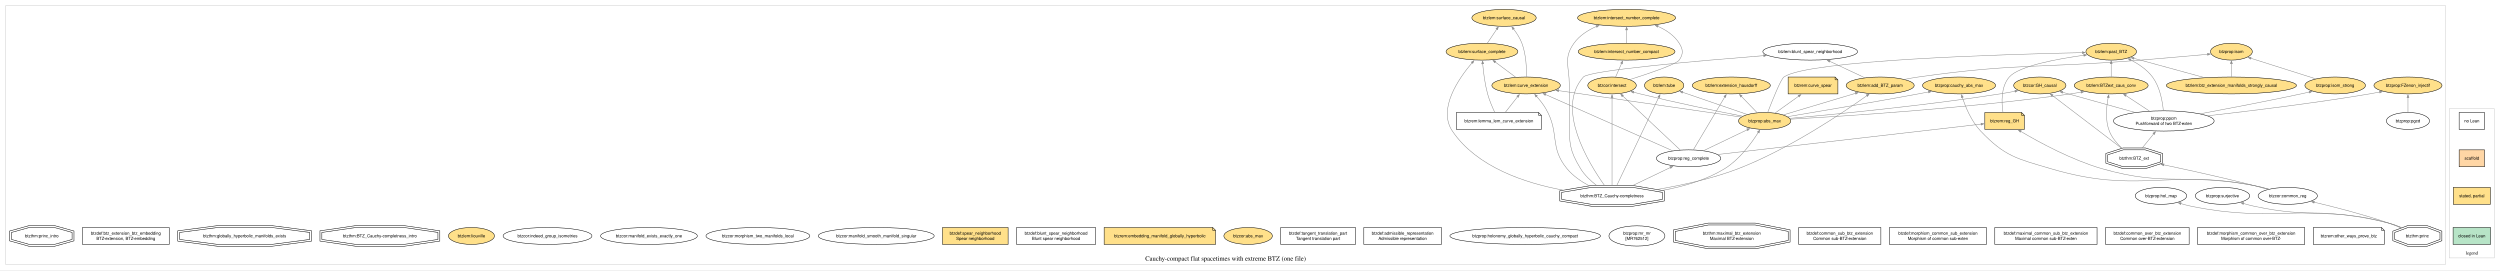
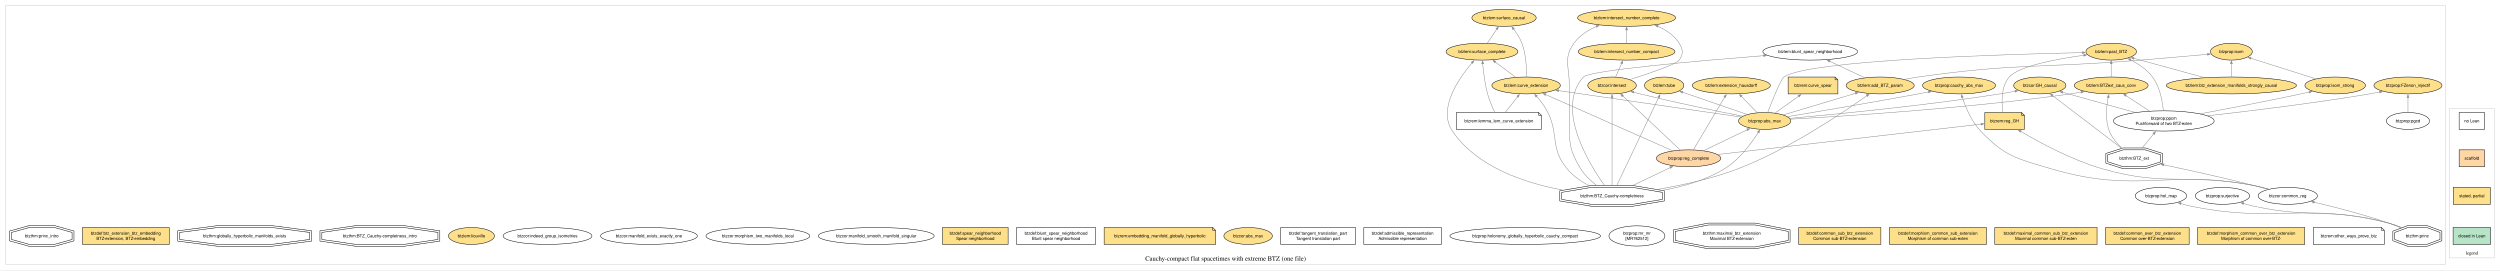
<svg xmlns="http://www.w3.org/2000/svg" width="5324pt" height="575pt" viewBox="0.00 0.00 5324.00 575.00">
  <g id="graph0" class="graph" transform="scale(1 1) rotate(0) translate(4 571.07)">
    <polygon fill="white" stroke="none" points="-4,4 -4,-571.07 5320,-571.07 5320,4 -4,4" />
    <g id="clust1" class="cluster">
      <polygon fill="none" stroke="#cccccc" points="8,-8 8,-559.07 5204,-559.07 5204,-8 8,-8" />
      <text xml:space="preserve" text-anchor="middle" x="2606" y="-15.95" font-family="Times,serif" font-size="14.00">Cauchy-compact flat spacetimes with extreme BTZ (one file)</text>
    </g>
    <g id="clust2" class="cluster">
      <polygon fill="none" stroke="#cccccc" points="5212,-21.84 5212,-339.5 5308,-339.5 5308,-21.84 5212,-21.84" />
      <text xml:space="preserve" text-anchor="middle" x="5260" y="-29.09" font-family="Times,serif" font-size="10.00">legend</text>
    </g>
    <g id="node1" class="node">
      <polygon fill="#ffffff" stroke="black" points="149.53,-61.14 149.53,-76.05 111.73,-86.59 58.27,-86.59 20.47,-76.05 20.47,-61.14 58.27,-50.59 111.73,-50.59 149.53,-61.14" />
      <polygon fill="none" stroke="black" points="153.53,-58.1 153.53,-79.09 112.27,-90.59 57.73,-90.59 16.47,-79.09 16.47,-58.1 57.73,-46.59 112.27,-46.59 153.53,-58.1" />
      <text xml:space="preserve" text-anchor="middle" x="85" y="-65.67" font-family="Helvetica,sans-Serif" font-size="9.00">btzthm:princ_intro</text>
    </g>
    <g id="node2" class="node">
-       <polygon fill="#ffffff" stroke="black" points="356.38,-86.59 171.62,-86.59 171.62,-50.59 356.38,-50.59 356.38,-86.59" />
+       <polygon fill="#ffe08a" stroke="black" points="356.38,-86.59 171.62,-86.59 171.62,-50.59 356.38,-50.59 356.38,-86.59" />
      <text xml:space="preserve" text-anchor="middle" x="264" y="-71.29" font-family="Helvetica,sans-Serif" font-size="9.00">btzdef:btz_extension_btz_embedding</text>
      <text xml:space="preserve" text-anchor="middle" x="264" y="-60.04" font-family="Helvetica,sans-Serif" font-size="9.00">BTZ-extension, BTZ-embedding</text>
    </g>
    <g id="node3" class="node">
      <polygon fill="#ffffff" stroke="black" points="655.5,-61.14 655.5,-76.05 574.37,-86.59 459.63,-86.59 378.5,-76.05 378.5,-61.14 459.63,-50.59 574.37,-50.59 655.5,-61.14" />
      <polygon fill="none" stroke="black" points="659.5,-57.62 659.5,-79.56 574.63,-90.59 459.37,-90.59 374.5,-79.56 374.5,-57.62 459.37,-46.59 574.63,-46.59 659.5,-57.62" />
      <text xml:space="preserve" text-anchor="middle" x="517" y="-65.67" font-family="Helvetica,sans-Serif" font-size="9.00">btzthm:globally_hyperbolic_manifolds_exists</text>
    </g>
    <g id="node4" class="node">
      <polygon fill="#ffffff" stroke="black" points="928.61,-61.14 928.61,-76.05 856.2,-86.59 753.8,-86.59 681.39,-76.05 681.39,-61.14 753.8,-50.59 856.2,-50.59 928.61,-61.14" />
      <polygon fill="none" stroke="black" points="932.61,-57.68 932.61,-79.51 856.49,-90.59 753.51,-90.59 677.39,-79.51 677.39,-57.68 753.51,-46.59 856.49,-46.59 932.61,-57.68" />
      <text xml:space="preserve" text-anchor="middle" x="805" y="-65.67" font-family="Helvetica,sans-Serif" font-size="9.00">btzthm:BTZ_Cauchy-completness_intro</text>
    </g>
    <g id="node5" class="node">
      <ellipse fill="#ffe08a" stroke="black" cx="1000" cy="-68.59" rx="48.96" ry="18" />
      <text xml:space="preserve" text-anchor="middle" x="1000" y="-65.67" font-family="Helvetica,sans-Serif" font-size="9.00">btzlem:liouville</text>
    </g>
    <g id="node6" class="node">
      <ellipse fill="#ffe08a" stroke="black" cx="4748" cy="-461.07" rx="44.53" ry="18" />
      <text xml:space="preserve" text-anchor="middle" x="4748" y="-458.15" font-family="Helvetica,sans-Serif" font-size="9.00">btzprop:isom</text>
    </g>
    <g id="node7" class="node">
      <ellipse fill="#ffffff" stroke="black" cx="1162" cy="-68.59" rx="94.67" ry="18" />
      <text xml:space="preserve" text-anchor="middle" x="1162" y="-65.67" font-family="Helvetica,sans-Serif" font-size="9.00">btzcor:indeed_group_isometries</text>
    </g>
    <g id="node8" class="node">
      <ellipse fill="#ffffff" stroke="black" cx="1378" cy="-68.59" rx="103.1" ry="18" />
      <text xml:space="preserve" text-anchor="middle" x="1378" y="-65.67" font-family="Helvetica,sans-Serif" font-size="9.00">btzcor:manifold_exists_exactly_one</text>
    </g>
    <g id="node9" class="node">
      <ellipse fill="#ffffff" stroke="black" cx="1610" cy="-68.59" rx="110.65" ry="18" />
      <text xml:space="preserve" text-anchor="middle" x="1610" y="-65.67" font-family="Helvetica,sans-Serif" font-size="9.00">btzcor:morphism_two_manifolds_local</text>
    </g>
    <g id="node10" class="node">
      <ellipse fill="#ffffff" stroke="black" cx="1862" cy="-68.59" rx="123.52" ry="18" />
      <text xml:space="preserve" text-anchor="middle" x="1862" y="-65.67" font-family="Helvetica,sans-Serif" font-size="9.00">btzcor:manifold_smooth_manifold_singular</text>
    </g>
    <g id="node11" class="node">
      <ellipse fill="#ffe08a" stroke="black" cx="4969" cy="-389.07" rx="64.49" ry="18" />
      <text xml:space="preserve" text-anchor="middle" x="4969" y="-386.15" font-family="Helvetica,sans-Serif" font-size="9.00">btzprop:isom_strong</text>
    </g>
    <g id="edge1" class="edge">
      <path fill="none" stroke="#888888" d="M4927.43,-403.24C4887.88,-415.76 4828.71,-434.51 4789.27,-447" />
      <polygon fill="#888888" stroke="#888888" points="4788.67,-444.99 4783.58,-448.8 4789.93,-448.99 4788.67,-444.99" />
    </g>
    <g id="node12" class="node">
      <ellipse fill="#ffe08a" stroke="black" cx="4492" cy="-461.07" rx="53.84" ry="18" />
      <text xml:space="preserve" text-anchor="middle" x="4492" y="-458.15" font-family="Helvetica,sans-Serif" font-size="9.00">btzlem:past_BTZ</text>
    </g>
    <g id="node13" class="node">
      <ellipse fill="#ffe08a" stroke="black" cx="5124" cy="-389.07" rx="72.48" ry="18" />
      <text xml:space="preserve" text-anchor="middle" x="5124" y="-386.15" font-family="Helvetica,sans-Serif" font-size="9.00">btzprop:FZenon_injectif</text>
    </g>
    <g id="node14" class="node">
      <polygon fill="#ffe08a" stroke="black" points="4301.12,-331.5 4222.88,-331.5 4222.88,-295.5 4307.12,-295.5 4307.12,-325.5 4301.12,-331.5" />
      <polyline fill="none" stroke="black" points="4301.12,-331.5 4301.12,-325.5" />
      <polyline fill="none" stroke="black" points="4307.12,-325.5 4301.12,-325.5" />
      <text xml:space="preserve" text-anchor="middle" x="4265" y="-310.58" font-family="Helvetica,sans-Serif" font-size="9.00">btzrem:reg_GH</text>
    </g>
    <g id="edge2" class="edge">
      <path fill="none" stroke="#888888" d="M4261.5,-331.83C4258.42,-352.36 4256.89,-386.4 4275,-407.07 4295.71,-430.71 4377.17,-445.66 4434.16,-453.45" />
      <polygon fill="#888888" stroke="#888888" points="4433.6,-455.49 4439.83,-454.21 4434.16,-451.33 4433.6,-455.49" />
    </g>
    <g id="node15" class="node">
      <polygon fill="#ffe08a" stroke="black" points="2142.88,-86.59 2003.12,-86.59 2003.12,-50.59 2142.88,-50.59 2142.88,-86.59" />
      <text xml:space="preserve" text-anchor="middle" x="2073" y="-71.29" font-family="Helvetica,sans-Serif" font-size="9.00">btzdef:spear_neighborhood</text>
      <text xml:space="preserve" text-anchor="middle" x="2073" y="-60.04" font-family="Helvetica,sans-Serif" font-size="9.00">Spear neighborhood</text>
    </g>
    <g id="node16" class="node">
      <polygon fill="#ffffff" stroke="black" points="2329.12,-86.59 2160.88,-86.59 2160.88,-50.59 2329.12,-50.59 2329.12,-86.59" />
      <text xml:space="preserve" text-anchor="middle" x="2245" y="-71.29" font-family="Helvetica,sans-Serif" font-size="9.00">btzdef:blunt_spear_neighborhood</text>
      <text xml:space="preserve" text-anchor="middle" x="2245" y="-60.04" font-family="Helvetica,sans-Serif" font-size="9.00">Blunt spear neighborhood</text>
    </g>
    <g id="node17" class="node">
      <ellipse fill="#ffe08a" stroke="black" cx="3540" cy="-389.07" rx="41.86" ry="18" />
      <text xml:space="preserve" text-anchor="middle" x="3540" y="-386.15" font-family="Helvetica,sans-Serif" font-size="9.00">btzlem:tube</text>
    </g>
    <g id="node18" class="node">
      <ellipse fill="#ffe08a" stroke="black" cx="4000" cy="-389.07" rx="72.48" ry="18" />
      <text xml:space="preserve" text-anchor="middle" x="4000" y="-386.15" font-family="Helvetica,sans-Serif" font-size="9.00">btzlem:add_BTZ_param</text>
    </g>
    <g id="edge4" class="edge">
      <path fill="none" stroke="#888888" d="M4051.67,-401.97C4061.38,-403.9 4071.47,-405.71 4081,-407.07 4290.17,-436.83 4344.43,-425.8 4555,-443.07 4603.44,-447.04 4658.69,-451.95 4697.63,-455.47" />
      <polygon fill="#888888" stroke="#888888" points="4697.03,-457.52 4703.2,-455.97 4697.41,-453.34 4697.03,-457.52" />
    </g>
    <g id="node19" class="node">
      <ellipse fill="#ffffff" stroke="black" cx="3851" cy="-461.07" rx="100.88" ry="18" />
      <text xml:space="preserve" text-anchor="middle" x="3851" y="-458.15" font-family="Helvetica,sans-Serif" font-size="9.00">btzlem:blunt_spear_neighborhood</text>
    </g>
    <g id="edge3" class="edge">
      <path fill="none" stroke="#888888" d="M3967.3,-405.43C3945.22,-415.81 3915.89,-429.58 3892.22,-440.71" />
      <polygon fill="#888888" stroke="#888888" points="3891.6,-438.67 3887.07,-443.13 3893.39,-442.48 3891.6,-438.67" />
    </g>
    <g id="node20" class="node">
      <ellipse fill="#ffe08a" stroke="black" cx="3246" cy="-389.07" rx="72.93" ry="18" />
      <text xml:space="preserve" text-anchor="middle" x="3246" y="-386.15" font-family="Helvetica,sans-Serif" font-size="9.00">btzlem:curve_extension</text>
    </g>
    <g id="node21" class="node">
      <ellipse fill="#ffe08a" stroke="black" cx="3199" cy="-533.07" rx="68.49" ry="18" />
      <text xml:space="preserve" text-anchor="middle" x="3199" y="-530.15" font-family="Helvetica,sans-Serif" font-size="9.00">btzlem:surface_causal</text>
    </g>
    <g id="edge6" class="edge">
      <path fill="none" stroke="#888888" d="M3246.84,-407.4C3247.15,-425.79 3245.95,-455.39 3237,-479.07 3232.9,-489.91 3226,-500.56 3219.2,-509.43" />
      <polygon fill="#888888" stroke="#888888" points="3217.59,-508.09 3215.49,-514.09 3220.87,-510.71 3217.59,-508.09" />
    </g>
    <g id="node22" class="node">
      <ellipse fill="#ffe08a" stroke="black" cx="3152" cy="-461.07" rx="76.48" ry="18" />
      <text xml:space="preserve" text-anchor="middle" x="3152" y="-458.15" font-family="Helvetica,sans-Serif" font-size="9.00">btzlem:surface_complete</text>
    </g>
    <g id="edge5" class="edge">
      <path fill="none" stroke="#888888" d="M3223.72,-406.66C3210.61,-416.42 3193.91,-428.86 3179.93,-439.27" />
      <polygon fill="#888888" stroke="#888888" points="3178.89,-437.43 3175.33,-442.7 3181.4,-440.8 3178.89,-437.43" />
    </g>
    <g id="edge7" class="edge">
      <path fill="none" stroke="#888888" d="M3163.38,-479.02C3169.44,-488.04 3176.98,-499.28 3183.57,-509.08" />
      <polygon fill="#888888" stroke="#888888" points="3181.8,-510.21 3186.88,-514.03 3185.28,-507.87 3181.8,-510.21" />
    </g>
    <g id="node23" class="node">
      <polygon fill="#ffffff" stroke="black" points="3272.5,-331.5 3097.5,-331.5 3097.5,-295.5 3278.5,-295.5 3278.5,-325.5 3272.5,-331.5" />
      <polyline fill="none" stroke="black" points="3272.5,-331.5 3272.5,-325.5" />
      <polyline fill="none" stroke="black" points="3278.5,-325.5 3272.5,-325.5" />
      <text xml:space="preserve" text-anchor="middle" x="3188" y="-310.58" font-family="Helvetica,sans-Serif" font-size="9.00">btzrem:lemma_lem_curve_extension</text>
    </g>
    <g id="edge8" class="edge">
      <path fill="none" stroke="#888888" d="M3201.75,-331.94C3209.6,-341.9 3219.55,-354.52 3228.02,-365.27" />
      <polygon fill="#888888" stroke="#888888" points="3226.25,-366.42 3231.62,-369.83 3229.55,-363.82 3226.25,-366.42" />
    </g>
    <g id="edge9" class="edge">
      <path fill="none" stroke="#888888" d="M3179.18,-331.9C3173.99,-342.88 3167.72,-357.49 3164,-371.07 3158.16,-392.38 3155.1,-417.38 3153.54,-435.45" />
      <polygon fill="#888888" stroke="#888888" points="3151.47,-435.08 3153.08,-441.23 3155.65,-435.41 3151.47,-435.08" />
    </g>
    <g id="node24" class="node">
      <ellipse fill="#ffe08a" stroke="black" cx="3460" cy="-461.07" rx="103.1" ry="18" />
      <text xml:space="preserve" text-anchor="middle" x="3460" y="-458.15" font-family="Helvetica,sans-Serif" font-size="9.00">btzlem:intersect_number_compact</text>
    </g>
    <g id="node25" class="node">
      <ellipse fill="#ffe08a" stroke="black" cx="3460" cy="-533.07" rx="104.43" ry="18" />
      <text xml:space="preserve" text-anchor="middle" x="3460" y="-530.15" font-family="Helvetica,sans-Serif" font-size="9.00">btzlem:intersect_number_complete</text>
    </g>
    <g id="edge10" class="edge">
      <path fill="none" stroke="#888888" d="M3460,-479.37C3460,-487.85 3460,-498.21 3460,-507.49" />
      <polygon fill="#888888" stroke="#888888" points="3457.9,-507.45 3460,-513.45 3462.1,-507.45 3457.9,-507.45" />
    </g>
    <g id="node26" class="node">
      <ellipse fill="#ffe08a" stroke="black" cx="3429" cy="-389.07" rx="51.63" ry="18" />
      <text xml:space="preserve" text-anchor="middle" x="3429" y="-386.15" font-family="Helvetica,sans-Serif" font-size="9.00">btzcor:intersect</text>
    </g>
    <g id="edge11" class="edge">
      <path fill="none" stroke="#888888" d="M3436.5,-407.02C3440.37,-415.74 3445.15,-426.53 3449.38,-436.09" />
      <polygon fill="#888888" stroke="#888888" points="3447.39,-436.78 3451.74,-441.41 3451.23,-435.08 3447.39,-436.78" />
    </g>
    <g id="edge12" class="edge">
      <path fill="none" stroke="#888888" d="M3466.91,-401.66C3507.11,-414.33 3565.71,-434.02 3572,-443.07 3581.14,-456.2 3580.56,-465.55 3572,-479.07 3561.44,-495.74 3544.07,-507.27 3526.12,-515.2" />
      <polygon fill="#888888" stroke="#888888" points="3525.62,-513.14 3520.89,-517.38 3527.24,-517.01 3525.62,-513.14" />
    </g>
    <g id="node27" class="node">
      <polygon fill="#ffe08a" stroke="black" points="3904,-407.07 3804,-407.07 3804,-371.07 3910,-371.07 3910,-401.07 3904,-407.07" />
      <polyline fill="none" stroke="black" points="3904,-407.07 3904,-401.07" />
      <polyline fill="none" stroke="black" points="3910,-401.07 3904,-401.07" />
      <text xml:space="preserve" text-anchor="middle" x="3857" y="-386.15" font-family="Helvetica,sans-Serif" font-size="9.00">btzrem:curve_spear</text>
    </g>
    <g id="node28" class="node">
      <ellipse fill="#ffe08a" stroke="black" cx="3683" cy="-389.07" rx="83.13" ry="18" />
      <text xml:space="preserve" text-anchor="middle" x="3683" y="-386.15" font-family="Helvetica,sans-Serif" font-size="9.00">btzlem:extension_hausdorff</text>
    </g>
    <g id="node29" class="node">
      <polygon fill="#ffe08a" stroke="black" points="2578.62,-86.59 2347.38,-86.59 2347.38,-50.59 2584.62,-50.59 2584.62,-80.59 2578.62,-86.59" />
      <polyline fill="none" stroke="black" points="2578.62,-86.59 2578.62,-80.59" />
      <polyline fill="none" stroke="black" points="2584.62,-80.59 2578.62,-80.59" />
      <text xml:space="preserve" text-anchor="middle" x="2466" y="-65.67" font-family="Helvetica,sans-Serif" font-size="9.00">btzrem:embedding_manifold_globally_hyperbolic</text>
    </g>
    <g id="node30" class="node">
      <ellipse fill="#ffe08a" stroke="black" cx="4492" cy="-389.07" rx="78.7" ry="18" />
      <text xml:space="preserve" text-anchor="middle" x="4492" y="-386.15" font-family="Helvetica,sans-Serif" font-size="9.00">btzlem:BTZext_caus_conv</text>
    </g>
    <g id="edge13" class="edge">
      <path fill="none" stroke="#888888" d="M4492,-407.37C4492,-415.85 4492,-426.21 4492,-435.49" />
      <polygon fill="#888888" stroke="#888888" points="4489.9,-435.45 4492,-441.45 4494.1,-435.45 4489.9,-435.45" />
    </g>
    <g id="node31" class="node">
      <ellipse fill="#ffe08a" stroke="black" cx="4748" cy="-389.07" rx="138.6" ry="18" />
      <text xml:space="preserve" text-anchor="middle" x="4748" y="-386.15" font-family="Helvetica,sans-Serif" font-size="9.00">btzlem:btz_extension_manifolds_strongly_causal</text>
    </g>
    <g id="edge15" class="edge">
      <path fill="none" stroke="#888888" d="M4748,-407.37C4748,-415.85 4748,-426.21 4748,-435.49" />
      <polygon fill="#888888" stroke="#888888" points="4745.9,-435.45 4748,-441.45 4750.1,-435.45 4745.9,-435.45" />
    </g>
    <g id="edge14" class="edge">
      <path fill="none" stroke="#888888" d="M4690.23,-405.87C4644.92,-418.26 4582.61,-435.29 4540.02,-446.94" />
      <polygon fill="#888888" stroke="#888888" points="4539.53,-444.9 4534.29,-448.51 4540.63,-448.95 4539.53,-444.9" />
    </g>
    <g id="node32" class="node">
      <ellipse fill="#ffe08a" stroke="black" cx="4340" cy="-389.07" rx="55.62" ry="18" />
      <text xml:space="preserve" text-anchor="middle" x="4340" y="-386.15" font-family="Helvetica,sans-Serif" font-size="9.00">btzcor:GH_causal</text>
    </g>
    <g id="node33" class="node">
      <ellipse fill="#ffe08a" stroke="black" cx="4168" cy="-389.07" rx="77.81" ry="18" />
      <text xml:space="preserve" text-anchor="middle" x="4168" y="-386.15" font-family="Helvetica,sans-Serif" font-size="9.00">btzprop:cauchy_abs_max</text>
    </g>
    <g id="node34" class="node">
      <ellipse fill="#ffe08a" stroke="black" cx="3754" cy="-313.5" rx="55.62" ry="18" />
      <text xml:space="preserve" text-anchor="middle" x="3754" y="-310.58" font-family="Helvetica,sans-Serif" font-size="9.00">btzprop:abs_max</text>
    </g>
    <g id="edge25" class="edge">
      <path fill="none" stroke="#888888" d="M3760.5,-331.66C3770.3,-357.12 3788.43,-402.43 3795,-407.07 3846.29,-443.29 4270.21,-455.59 4430.73,-458.97" />
      <polygon fill="#888888" stroke="#888888" points="4430.61,-461.07 4436.65,-459.09 4430.7,-456.87 4430.61,-461.07" />
    </g>
    <g id="edge16" class="edge">
      <path fill="none" stroke="#888888" d="M3716.72,-327.32C3678.17,-340.57 3618.22,-361.18 3579.03,-374.65" />
      <polygon fill="#888888" stroke="#888888" points="3578.39,-372.65 3573.4,-376.59 3579.75,-376.63 3578.39,-372.65" />
    </g>
    <g id="edge17" class="edge">
      <path fill="none" stroke="#888888" d="M3793.8,-326.41C3835.7,-338.94 3901.87,-358.72 3947.91,-372.49" />
      <polygon fill="#888888" stroke="#888888" points="3947.03,-374.42 3953.38,-374.13 3948.24,-370.4 3947.03,-374.42" />
    </g>
    <g id="edge18" class="edge">
      <path fill="none" stroke="#888888" d="M3703.9,-321.76C3612.6,-334.98 3419,-363.02 3315.19,-378.05" />
      <polygon fill="#888888" stroke="#888888" points="3315,-375.96 3309.37,-378.89 3315.61,-380.11 3315,-375.96" />
    </g>
    <g id="edge20" class="edge">
      <path fill="none" stroke="#888888" d="M3707.35,-323.5C3654.25,-333.95 3565.02,-352.21 3489,-371.07 3484.34,-372.23 3479.49,-373.49 3474.67,-374.8" />
      <polygon fill="#888888" stroke="#888888" points="3474.32,-372.71 3469.09,-376.32 3475.43,-376.76 3474.32,-372.71" />
    </g>
    <g id="edge19" class="edge">
      <path fill="none" stroke="#888888" d="M3776.35,-330.47C3791.1,-341.01 3810.62,-354.94 3826.76,-366.47" />
      <polygon fill="#888888" stroke="#888888" points="3825.2,-367.94 3831.3,-369.72 3827.64,-364.52 3825.2,-367.94" />
    </g>
    <g id="edge21" class="edge">
      <path fill="none" stroke="#888888" d="M3737.89,-331.2C3727.97,-341.47 3715.15,-354.76 3704.39,-365.91" />
      <polygon fill="#888888" stroke="#888888" points="3703,-364.32 3700.34,-370.1 3706.02,-367.24 3703,-364.32" />
    </g>
    <g id="edge24" class="edge">
      <path fill="none" stroke="#888888" d="M3808.66,-317.29C3920.86,-323.43 4185.1,-340.12 4405,-371.07 4412.58,-372.14 4420.51,-373.43 4428.35,-374.83" />
      <polygon fill="#888888" stroke="#888888" points="4427.75,-376.85 4434.03,-375.86 4428.5,-372.72 4427.75,-376.85" />
    </g>
    <g id="edge23" class="edge">
      <path fill="none" stroke="#888888" d="M3807.22,-319.02C3898.95,-327.12 4092.63,-345.71 4255,-371.07 4265.51,-372.71 4276.7,-374.74 4287.39,-376.82" />
      <polygon fill="#888888" stroke="#888888" points="4286.91,-378.87 4293.21,-377.97 4287.73,-374.75 4286.91,-378.87" />
    </g>
    <g id="edge22" class="edge">
      <path fill="none" stroke="#888888" d="M3802.81,-322.61C3866.77,-333.31 3982.41,-352.91 4081,-371.07 4088.3,-372.42 4095.94,-373.86 4103.53,-375.31" />
      <polygon fill="#888888" stroke="#888888" points="4102.7,-377.29 4108.99,-376.36 4103.49,-373.17 4102.7,-377.29" />
    </g>
    <g id="node35" class="node">
      <ellipse fill="#ffe08a" stroke="black" cx="2654" cy="-68.59" rx="51.63" ry="18" />
      <text xml:space="preserve" text-anchor="middle" x="2654" y="-65.67" font-family="Helvetica,sans-Serif" font-size="9.00">btzcor:abs_max</text>
    </g>
    <g id="node36" class="node">
      <polygon fill="#ffffff" stroke="black" points="2882.62,-86.59 2723.38,-86.59 2723.38,-50.59 2882.62,-50.59 2882.62,-86.59" />
      <text xml:space="preserve" text-anchor="middle" x="2803" y="-71.29" font-family="Helvetica,sans-Serif" font-size="9.00">btzdef:tangent_translation_part</text>
      <text xml:space="preserve" text-anchor="middle" x="2803" y="-60.04" font-family="Helvetica,sans-Serif" font-size="9.00">Tangent translation part</text>
    </g>
    <g id="node37" class="node">
      <polygon fill="#ffffff" stroke="black" points="3065.62,-86.59 2900.38,-86.59 2900.38,-50.59 3065.62,-50.59 3065.62,-86.59" />
      <text xml:space="preserve" text-anchor="middle" x="2983" y="-71.29" font-family="Helvetica,sans-Serif" font-size="9.00">btzdef:admissible_representation</text>
      <text xml:space="preserve" text-anchor="middle" x="2983" y="-60.04" font-family="Helvetica,sans-Serif" font-size="9.00">Admissible representation</text>
    </g>
    <g id="node38" class="node">
      <ellipse fill="#ffffff" stroke="black" cx="3244" cy="-68.59" rx="160.35" ry="18" />
      <text xml:space="preserve" text-anchor="middle" x="3244" y="-65.67" font-family="Helvetica,sans-Serif" font-size="9.00">btzprop:holonomy_globally_hyperbolic_cauchy_compact</text>
    </g>
    <g id="node39" class="node">
      <ellipse fill="#ffffff" stroke="black" cx="3482" cy="-68.59" rx="59.57" ry="21.57" />
      <text xml:space="preserve" text-anchor="middle" x="3482" y="-71.29" font-family="Helvetica,sans-Serif" font-size="9.00">btzprop:mr_mr</text>
      <text xml:space="preserve" text-anchor="middle" x="3482" y="-60.04" font-family="Helvetica,sans-Serif" font-size="9.00">[MR762512]</text>
    </g>
    <g id="node40" class="node">
      <ellipse fill="#ffffff" stroke="black" cx="4598" cy="-153.94" rx="54.73" ry="18" />
      <text xml:space="preserve" text-anchor="middle" x="4598" y="-151.01" font-family="Helvetica,sans-Serif" font-size="9.00">btzprop:hol_map</text>
    </g>
    <g id="node41" class="node">
      <ellipse fill="#ffffff" stroke="black" cx="4729" cy="-153.94" rx="57.84" ry="18" />
      <text xml:space="preserve" text-anchor="middle" x="4729" y="-151.01" font-family="Helvetica,sans-Serif" font-size="9.00">btzprop:surjective</text>
    </g>
    <g id="node42" class="node">
      <polygon fill="#ffffff" stroke="black" points="3804.16,-58.92 3804.16,-78.26 3733.77,-91.94 3634.23,-91.94 3563.84,-78.26 3563.84,-58.92 3634.23,-45.25 3733.77,-45.25 3804.16,-58.92" />
      <polygon fill="none" stroke="black" points="3808.16,-55.63 3808.16,-81.56 3734.16,-95.94 3633.84,-95.94 3559.84,-81.56 3559.84,-55.63 3633.84,-41.25 3734.16,-41.25 3808.16,-55.63" />
      <text xml:space="preserve" text-anchor="middle" x="3684" y="-71.29" font-family="Helvetica,sans-Serif" font-size="9.00">btzthm:maximal_btz_extension</text>
      <text xml:space="preserve" text-anchor="middle" x="3684" y="-60.04" font-family="Helvetica,sans-Serif" font-size="9.00">Maximal BTZ-extension</text>
    </g>
    <g id="node43" class="node">
      <ellipse fill="#ffffff" stroke="black" cx="4868" cy="-153.94" rx="63.16" ry="18" />
      <text xml:space="preserve" text-anchor="middle" x="4868" y="-151.01" font-family="Helvetica,sans-Serif" font-size="9.00">btzcor:common_reg</text>
    </g>
    <g id="edge27" class="edge">
      <path fill="none" stroke="#888888" d="M4827.56,-168.06C4817.35,-171.01 4806.34,-173.87 4796,-175.94 4653.92,-204.33 4611.19,-171.7 4472,-211.94 4407.7,-230.53 4338.9,-267.86 4299.04,-291.44" />
      <polygon fill="#888888" stroke="#888888" points="4298.27,-289.45 4294.19,-294.32 4300.42,-293.06 4298.27,-289.45" />
    </g>
    <g id="edge26" class="edge">
      <path fill="none" stroke="#888888" d="M4827.98,-168.16C4817.66,-171.14 4806.5,-173.99 4796,-175.94 4606.13,-211.15 4548.16,-157.12 4363,-211.94 4290.93,-233.28 4265.9,-237.57 4214,-291.94 4194.46,-312.41 4181.85,-342.74 4174.86,-363.84" />
      <polygon fill="#888888" stroke="#888888" points="4172.89,-363.09 4173.08,-369.44 4176.9,-364.36 4172.89,-363.09" />
    </g>
    <g id="node51" class="node">
      <polygon fill="#ffffff" stroke="black" points="4597.36,-226.48 4597.36,-241.39 4564.34,-251.94 4517.66,-251.94 4484.64,-241.39 4484.64,-226.48 4517.66,-215.94 4564.34,-215.94 4597.36,-226.48" />
      <polygon fill="none" stroke="black" points="4601.36,-223.56 4601.36,-244.31 4564.97,-255.94 4517.03,-255.94 4480.64,-244.31 4480.64,-223.56 4517.03,-211.94 4564.97,-211.94 4601.36,-223.56" />
      <text xml:space="preserve" text-anchor="middle" x="4541" y="-231.01" font-family="Helvetica,sans-Serif" font-size="9.00">btzthm:BTZ_ext</text>
    </g>
    <g id="edge28" class="edge">
      <path fill="none" stroke="#888888" d="M4825.86,-167.72C4816.09,-170.54 4805.71,-173.44 4796,-175.94 4730.86,-192.7 4655.63,-209.17 4603.85,-220.06" />
      <polygon fill="#888888" stroke="#888888" points="4603.63,-217.96 4598.19,-221.25 4604.49,-222.07 4603.63,-217.96" />
    </g>
    <g id="node44" class="node">
-       <polygon fill="#ffffff" stroke="black" points="4001.5,-86.59 3826.5,-86.59 3826.5,-50.59 4001.5,-50.59 4001.5,-86.59" />
+       <polygon fill="#ffe08a" stroke="black" points="4001.5,-86.59 3826.5,-86.59 3826.5,-50.59 4001.5,-50.59 4001.5,-86.59" />
      <text xml:space="preserve" text-anchor="middle" x="3914" y="-71.29" font-family="Helvetica,sans-Serif" font-size="9.00">btzdef:common_sub_btz_extension</text>
      <text xml:space="preserve" text-anchor="middle" x="3914" y="-60.04" font-family="Helvetica,sans-Serif" font-size="9.00">Common sub-BTZ-extension</text>
    </g>
    <g id="node45" class="node">
-       <polygon fill="#ffffff" stroke="black" points="4226.25,-86.59 4019.75,-86.59 4019.75,-50.59 4226.25,-50.59 4226.25,-86.59" />
+       <polygon fill="#ffe08a" stroke="black" points="4226.25,-86.59 4019.75,-86.59 4019.75,-50.59 4226.25,-50.59 4226.25,-86.59" />
      <text xml:space="preserve" text-anchor="middle" x="4123" y="-71.29" font-family="Helvetica,sans-Serif" font-size="9.00">btzdef:morphism_common_sub_extension</text>
      <text xml:space="preserve" text-anchor="middle" x="4123" y="-60.04" font-family="Helvetica,sans-Serif" font-size="9.00">Morphism of common sub-exten</text>
    </g>
    <g id="node46" class="node">
-       <polygon fill="#ffffff" stroke="black" points="4461.88,-86.59 4244.12,-86.59 4244.12,-50.59 4461.88,-50.59 4461.88,-86.59" />
+       <polygon fill="#ffe08a" stroke="black" points="4461.88,-86.59 4244.12,-86.59 4244.12,-50.59 4461.88,-50.59 4461.88,-86.59" />
      <text xml:space="preserve" text-anchor="middle" x="4353" y="-71.29" font-family="Helvetica,sans-Serif" font-size="9.00">btzdef:maximal_common_sub_btz_extension</text>
      <text xml:space="preserve" text-anchor="middle" x="4353" y="-60.04" font-family="Helvetica,sans-Serif" font-size="9.00">Maximal common sub-BTZ-exten</text>
    </g>
    <g id="node47" class="node">
      <ellipse fill="#ffffff" stroke="black" cx="5124" cy="-313.5" rx="45.86" ry="18" />
      <text xml:space="preserve" text-anchor="middle" x="5124" y="-310.58" font-family="Helvetica,sans-Serif" font-size="9.00">btzprop:pgcd</text>
    </g>
    <g id="edge29" class="edge">
      <path fill="none" stroke="#888888" d="M5124,-331.94C5124,-341.38 5124,-353.19 5124,-363.54" />
      <polygon fill="#888888" stroke="#888888" points="5121.9,-363.25 5124,-369.25 5126.1,-363.25 5121.9,-363.25" />
    </g>
    <g id="node48" class="node">
-       <polygon fill="#ffffff" stroke="black" points="4658,-86.59 4480,-86.59 4480,-50.59 4658,-50.59 4658,-86.59" />
+       <polygon fill="#ffe08a" stroke="black" points="4658,-86.59 4480,-86.59 4480,-50.59 4658,-50.59 4658,-86.59" />
      <text xml:space="preserve" text-anchor="middle" x="4569" y="-71.29" font-family="Helvetica,sans-Serif" font-size="9.00">btzdef:common_over_btz_extension</text>
      <text xml:space="preserve" text-anchor="middle" x="4569" y="-60.04" font-family="Helvetica,sans-Serif" font-size="9.00">Common over-BTZ-extension</text>
    </g>
    <g id="node49" class="node">
-       <polygon fill="#ffffff" stroke="black" points="4904.12,-86.59 4675.88,-86.59 4675.88,-50.59 4904.12,-50.59 4904.12,-86.59" />
+       <polygon fill="#ffe08a" stroke="black" points="4904.12,-86.59 4675.88,-86.59 4675.88,-50.59 4904.12,-50.59 4904.12,-86.59" />
      <text xml:space="preserve" text-anchor="middle" x="4790" y="-71.29" font-family="Helvetica,sans-Serif" font-size="9.00">btzdef:morphism_common_over_btz_extension</text>
      <text xml:space="preserve" text-anchor="middle" x="4790" y="-60.04" font-family="Helvetica,sans-Serif" font-size="9.00">Morphism of common over-BTZ-</text>
    </g>
    <g id="node50" class="node">
      <ellipse fill="#ffffff" stroke="black" cx="4604" cy="-313.5" rx="107.3" ry="21.57" />
      <text xml:space="preserve" text-anchor="middle" x="4604" y="-316.2" font-family="Helvetica,sans-Serif" font-size="9.00">btzprop:ppcm</text>
      <text xml:space="preserve" text-anchor="middle" x="4604" y="-304.95" font-family="Helvetica,sans-Serif" font-size="9.00">Pushforward of two BTZ-exten</text>
    </g>
    <g id="edge30" class="edge">
      <path fill="none" stroke="#888888" d="M4681.62,-328.72C4740.56,-339.72 4823.53,-355.62 4896,-371.07 4901.85,-372.32 4907.96,-373.67 4914.04,-375.04" />
      <polygon fill="#888888" stroke="#888888" points="4913.36,-377.04 4919.68,-376.32 4914.29,-372.94 4913.36,-377.04" />
    </g>
    <g id="edge33" class="edge">
      <path fill="none" stroke="#888888" d="M4603.07,-335.19C4601.22,-355.33 4595.79,-385.92 4580,-407.07 4568.13,-422.97 4549.97,-435.06 4533.21,-443.65" />
      <polygon fill="#888888" stroke="#888888" points="4532.45,-441.68 4527.99,-446.21 4534.3,-445.45 4532.45,-441.68" />
    </g>
    <g id="edge31" class="edge">
      <path fill="none" stroke="#888888" d="M4697.44,-324.49C4786.32,-334.48 4923.66,-351.19 5042,-371.07 5049.1,-372.26 5056.52,-373.63 5063.87,-375.06" />
      <polygon fill="#888888" stroke="#888888" points="5063.4,-377.11 5069.69,-376.21 5064.22,-372.99 5063.4,-377.11" />
    </g>
    <g id="edge32" class="edge">
      <path fill="none" stroke="#888888" d="M4573.4,-334.61C4557.73,-344.9 4538.7,-357.4 4522.98,-367.72" />
      <polygon fill="#888888" stroke="#888888" points="4522.04,-365.83 4518.17,-370.88 4524.34,-369.34 4522.04,-365.83" />
    </g>
    <g id="edge34" class="edge">
      <path fill="none" stroke="#888888" d="M4542.77,-331.57C4495.73,-344.67 4431.67,-362.53 4388.23,-374.63" />
      <polygon fill="#888888" stroke="#888888" points="4387.85,-372.56 4382.64,-376.19 4388.98,-376.6 4387.85,-372.56" />
    </g>
    <g id="edge37" class="edge">
      <path fill="none" stroke="#888888" d="M4514.53,-255.65C4504.18,-265.41 4493.49,-277.98 4488,-291.94 4478.95,-314.96 4481.71,-343.51 4485.64,-363.5" />
      <polygon fill="#888888" stroke="#888888" points="4483.56,-363.8 4486.87,-369.23 4487.67,-362.92 4483.56,-363.8" />
    </g>
    <g id="edge36" class="edge">
      <path fill="none" stroke="#888888" d="M4514.31,-255.27C4475.89,-284.54 4405.4,-338.24 4366.88,-367.59" />
      <polygon fill="#888888" stroke="#888888" points="4365.69,-365.86 4362.19,-371.17 4368.23,-369.2 4365.69,-365.86" />
    </g>
    <g id="edge35" class="edge">
      <path fill="none" stroke="#888888" d="M4558.22,-256.13C4565.77,-265.43 4574.71,-276.44 4582.68,-286.25" />
      <polygon fill="#888888" stroke="#888888" points="4580.87,-287.36 4586.29,-290.7 4584.13,-284.71 4580.87,-287.36" />
    </g>
    <g id="node52" class="node">
      <polygon fill="#ffffff" stroke="black" points="5067.5,-86.59 4922.5,-86.59 4922.5,-50.59 5073.5,-50.59 5073.5,-80.59 5067.5,-86.59" />
      <polyline fill="none" stroke="black" points="5067.5,-86.59 5067.5,-80.59" />
      <polyline fill="none" stroke="black" points="5073.5,-80.59 5067.5,-80.59" />
      <text xml:space="preserve" text-anchor="middle" x="4998" y="-65.67" font-family="Helvetica,sans-Serif" font-size="9.00">btzrem:other_ways_prove_btz</text>
    </g>
    <g id="node53" class="node">
-       <ellipse fill="#ffffff" stroke="black" cx="3592" cy="-233.94" rx="68.49" ry="18" />
+       <ellipse fill="#ffd6a5" stroke="black" cx="3592" cy="-233.94" rx="68.49" ry="18" />
      <text xml:space="preserve" text-anchor="middle" x="3592" y="-231.01" font-family="Helvetica,sans-Serif" font-size="9.00">btzprop:reg_complete</text>
    </g>
    <g id="edge38" class="edge">
      <path fill="none" stroke="#888888" d="M3653.81,-242.06C3786.05,-257.3 4094.23,-292.82 4215.1,-306.75" />
      <polygon fill="#888888" stroke="#888888" points="4214.73,-308.82 4220.93,-307.43 4215.21,-304.65 4214.73,-308.82" />
    </g>
    <g id="edge41" class="edge">
      <path fill="none" stroke="#888888" d="M3558.19,-249.9C3494.28,-278.19 3355.95,-339.41 3286.92,-369.96" />
      <polygon fill="#888888" stroke="#888888" points="3286.48,-367.86 3281.84,-372.21 3288.18,-371.7 3286.48,-367.86" />
    </g>
    <g id="edge42" class="edge">
      <path fill="none" stroke="#888888" d="M3574.25,-251.62C3544.45,-279.61 3484.43,-335.99 3451.65,-366.8" />
      <polygon fill="#888888" stroke="#888888" points="3450.28,-365.2 3447.34,-370.84 3453.15,-368.26 3450.28,-365.2" />
    </g>
    <g id="edge40" class="edge">
      <path fill="none" stroke="#888888" d="M3602.26,-252.21C3618.67,-279.81 3650.81,-333.91 3669.21,-364.86" />
      <polygon fill="#888888" stroke="#888888" points="3667.27,-365.71 3672.14,-369.8 3670.88,-363.57 3667.27,-365.71" />
    </g>
    <g id="edge39" class="edge">
      <path fill="none" stroke="#888888" d="M3624.01,-250.26C3650.81,-263.1 3689.08,-281.42 3717.16,-294.86" />
      <polygon fill="#888888" stroke="#888888" points="3716.02,-296.65 3722.34,-297.34 3717.83,-292.86 3716.02,-296.65" />
    </g>
    <g id="node54" class="node">
      <polygon fill="#ffffff" stroke="black" points="3536.27,-146.48 3536.27,-161.39 3473.43,-171.94 3384.57,-171.94 3321.73,-161.39 3321.73,-146.48 3384.57,-135.94 3473.43,-135.94 3536.27,-146.48" />
      <polygon fill="none" stroke="black" points="3540.27,-143.1 3540.27,-164.78 3473.77,-175.94 3384.23,-175.94 3317.73,-164.78 3317.73,-143.1 3384.23,-131.94 3473.77,-131.94 3540.27,-143.1" />
      <text xml:space="preserve" text-anchor="middle" x="3429" y="-151.01" font-family="Helvetica,sans-Serif" font-size="9.00">btzthm:BTZ_Cauchy-completness</text>
    </g>
    <g id="edge44" class="edge">
      <path fill="none" stroke="#888888" d="M3439.05,-176.04C3459.76,-219.54 3507.07,-318.91 3528.76,-364.46" />
      <polygon fill="#888888" stroke="#888888" points="3526.77,-365.16 3531.24,-369.67 3530.56,-363.35 3526.77,-365.16" />
    </g>
    <g id="edge45" class="edge">
      <path fill="none" stroke="#888888" d="M3525.44,-167.72C3577.68,-176.52 3642.66,-190.58 3698,-211.94 3805.74,-253.53 3920.15,-330.59 3971.8,-367.42" />
      <polygon fill="#888888" stroke="#888888" points="3970.45,-369.04 3976.55,-370.83 3972.9,-365.63 3970.45,-369.04" />
    </g>
    <g id="edge46" class="edge">
      <path fill="none" stroke="#888888" d="M3412.89,-176.23C3378.93,-223.84 3307.88,-340 3368,-407.07 3380.68,-421.22 3614.7,-441.7 3752.27,-452.6" />
      <polygon fill="#888888" stroke="#888888" points="3751.9,-454.67 3758.05,-453.05 3752.23,-450.49 3751.9,-454.67" />
    </g>
    <g id="edge50" class="edge">
      <path fill="none" stroke="#888888" d="M3379.69,-175.68C3362.98,-184.74 3345.42,-196.8 3333,-211.94 3294.87,-258.42 3318.19,-287.51 3288,-339.5 3282.54,-348.9 3275.15,-358.19 3268.09,-366.08" />
      <polygon fill="#888888" stroke="#888888" points="3266.82,-364.36 3264.3,-370.19 3269.91,-367.2 3266.82,-364.36" />
    </g>
    <g id="edge47" class="edge">
      <path fill="none" stroke="#888888" d="M3324.23,-166.28C3244.98,-180.97 3141.17,-214.67 3089,-291.94 3057.34,-338.83 3102.24,-403.74 3131.06,-437.55" />
      <polygon fill="#888888" stroke="#888888" points="3129.36,-438.81 3134.88,-441.96 3132.53,-436.05 3129.36,-438.81" />
    </g>
    <g id="edge48" class="edge">
      <path fill="none" stroke="#888888" d="M3396.01,-176.23C3383.65,-185.76 3370.54,-198.01 3362,-211.94 3337.98,-251.11 3338,-266.55 3338,-312.5 3338,-312.5 3338,-312.5 3338,-390.07 3338,-429.88 3324.86,-446.68 3348,-479.07 3359.69,-495.44 3377.79,-506.92 3396.05,-514.9" />
      <polygon fill="#888888" stroke="#888888" points="3395.03,-516.75 3401.38,-517.11 3396.64,-512.87 3395.03,-516.75" />
    </g>
    <g id="edge51" class="edge">
      <path fill="none" stroke="#888888" d="M3429,-176.04C3429,-219.16 3429,-317.2 3429,-363.28" />
      <polygon fill="#888888" stroke="#888888" points="3426.9,-363.22 3429,-369.22 3431.1,-363.22 3426.9,-363.22" />
    </g>
    <g id="edge49" class="edge">
      <path fill="none" stroke="#888888" d="M3537.09,-165.72C3580.5,-173.72 3629.51,-187.66 3669,-211.94 3700.33,-231.2 3725.85,-265.96 3740.49,-289.14" />
      <polygon fill="#888888" stroke="#888888" points="3738.59,-290.06 3743.53,-294.06 3742.16,-287.86 3738.59,-290.06" />
    </g>
    <g id="edge43" class="edge">
      <path fill="none" stroke="#888888" d="M3473.54,-176.25C3498.53,-188.21 3529.39,-202.98 3553.35,-214.44" />
      <polygon fill="#888888" stroke="#888888" points="3552.23,-216.24 3558.55,-216.93 3554.05,-212.45 3552.23,-216.24" />
    </g>
    <g id="node55" class="node">
      <polygon fill="#ffffff" stroke="black" points="5192.19,-61.14 5192.19,-76.05 5163.96,-86.59 5124.04,-86.59 5095.81,-76.05 5095.81,-61.14 5124.04,-50.59 5163.96,-50.59 5192.19,-61.14" />
      <polygon fill="none" stroke="black" points="5196.19,-58.36 5196.19,-78.83 5164.69,-90.59 5123.31,-90.59 5091.81,-78.83 5091.81,-58.36 5123.31,-46.59 5164.69,-46.59 5196.19,-58.36" />
      <text xml:space="preserve" text-anchor="middle" x="5144" y="-65.67" font-family="Helvetica,sans-Serif" font-size="9.00">btzthm:princ</text>
    </g>
    <g id="edge53" class="edge">
      <path fill="none" stroke="#888888" d="M5110.8,-86.22C5101.96,-90.01 5092.29,-93.6 5083,-95.94 4900.88,-141.76 4846.01,-94.41 4662,-131.94 4654.87,-133.39 4647.42,-135.38 4640.23,-137.56" />
      <polygon fill="#888888" stroke="#888888" points="4639.69,-135.53 4634.59,-139.33 4640.95,-139.53 4639.69,-135.53" />
    </g>
    <g id="edge54" class="edge">
      <path fill="none" stroke="#888888" d="M5110.41,-86.11C5101.66,-89.85 5092.13,-93.45 5083,-95.94 4958.97,-129.76 4921.62,-104.6 4796,-131.94 4788.61,-133.54 4780.87,-135.61 4773.39,-137.81" />
      <polygon fill="#888888" stroke="#888888" points="4773.18,-135.67 4768.05,-139.42 4774.4,-139.69 4773.18,-135.67" />
    </g>
    <g id="edge52" class="edge">
      <path fill="none" stroke="#888888" d="M5109.19,-85.68C5100.72,-89.3 5091.61,-92.95 5083,-95.94 5029.94,-114.31 4967.8,-130.2 4924,-140.5" />
      <polygon fill="#888888" stroke="#888888" points="4923.7,-138.42 4918.34,-141.83 4924.66,-142.51 4923.7,-138.42" />
    </g>
    <g id="node56" class="node">
      <polygon fill="#b7e4c7" stroke="black" points="5299.88,-86.59 5220.12,-86.59 5220.12,-50.59 5299.88,-50.59 5299.88,-86.59" />
      <text xml:space="preserve" text-anchor="middle" x="5260" y="-65.67" font-family="Helvetica,sans-Serif" font-size="9.00">closed in Lean</text>
    </g>
    <g id="node57" class="node">
      <polygon fill="#ffe08a" stroke="black" points="5299.5,-171.94 5220.5,-171.94 5220.5,-135.94 5299.5,-135.94 5299.5,-171.94" />
      <text xml:space="preserve" text-anchor="middle" x="5260" y="-151.01" font-family="Helvetica,sans-Serif" font-size="9.00">stated, partial</text>
    </g>
    <g id="node58" class="node">
      <polygon fill="#ffd6a5" stroke="black" points="5287,-251.94 5233,-251.94 5233,-215.94 5287,-215.94 5287,-251.94" />
      <text xml:space="preserve" text-anchor="middle" x="5260" y="-231.01" font-family="Helvetica,sans-Serif" font-size="9.00">scaffold</text>
    </g>
    <g id="node59" class="node">
      <polygon fill="#ffffff" stroke="black" points="5287,-331.5 5233,-331.5 5233,-295.5 5287,-295.5 5287,-331.5" />
      <text xml:space="preserve" text-anchor="middle" x="5260" y="-310.58" font-family="Helvetica,sans-Serif" font-size="9.00">no Lean</text>
    </g>
  </g>
</svg>
